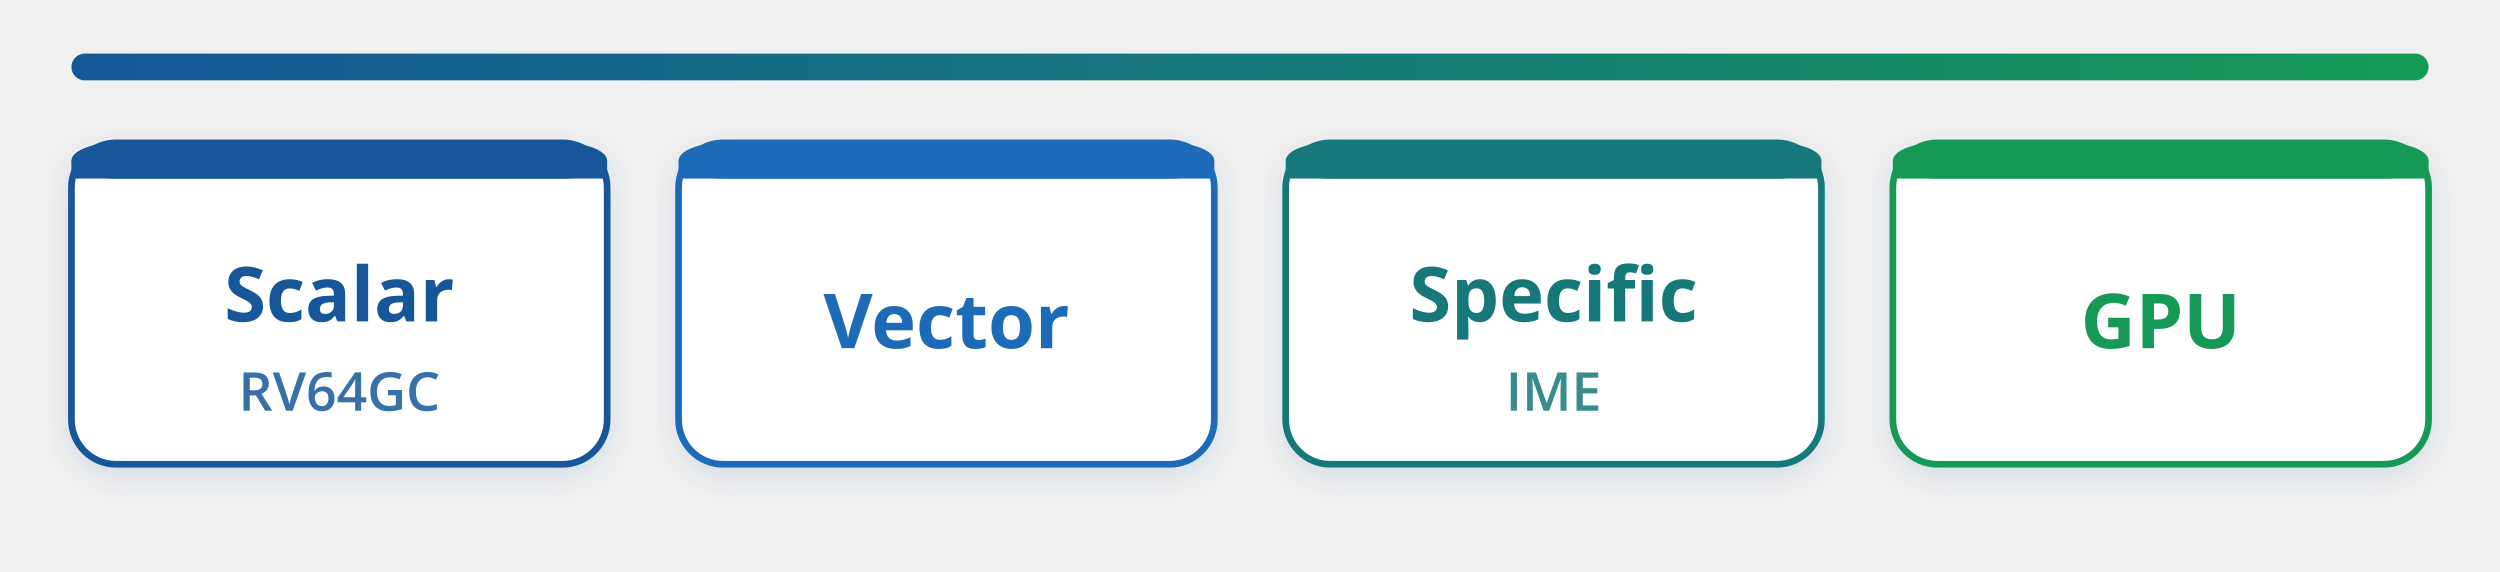
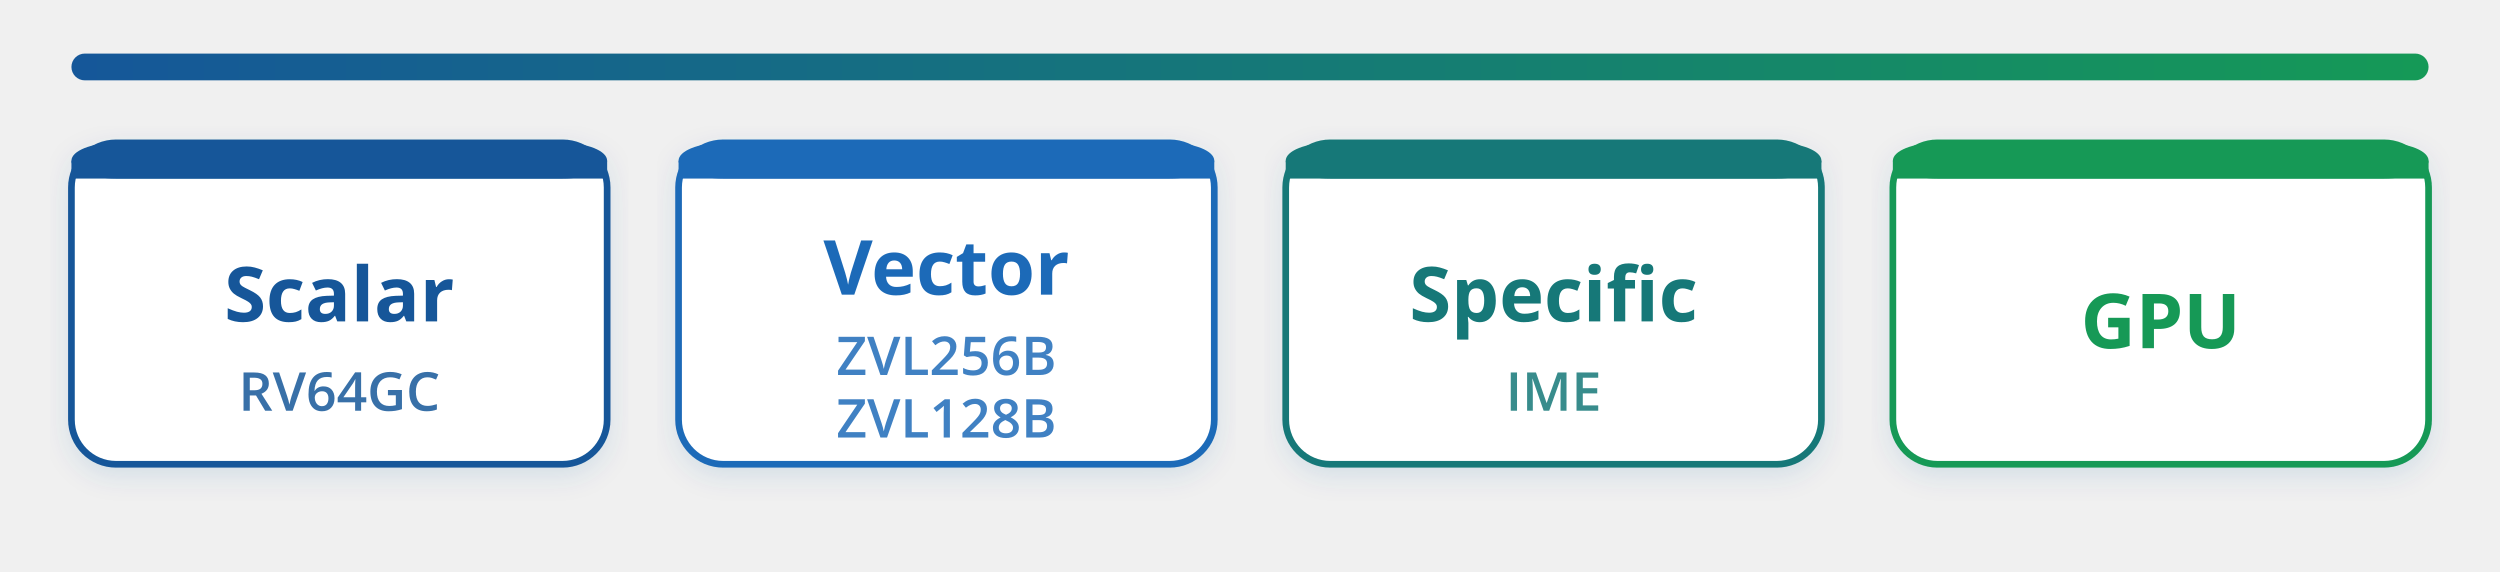
<svg xmlns="http://www.w3.org/2000/svg" width="560" height="128" viewBox="0 0 560 128" role="img" aria-label="Scalar, Vector, Specific, and GPU compute backends">
  <defs>
    <linearGradient id="header-gradient" x1="0%" y1="0%" x2="100%" y2="0%">
      <stop offset="0%" stop-color="#155799" />
      <stop offset="100%" stop-color="#159957" />
    </linearGradient>
    <filter id="soft-shadow" x="-4%" y="-8%" width="108%" height="120%">
      <feDropShadow dx="0" dy="2" stdDeviation="3" flood-color="#155799" flood-opacity="0.12" />
    </filter>
  </defs>
  <rect x="16" y="12" width="528" height="6" rx="3" fill="url(#header-gradient)" />
  <g filter="url(#soft-shadow)">
    <rect x="16" y="32" width="120" height="72" rx="10" fill="#ffffff" stroke="#155799" stroke-width="1.5" />
    <rect x="16" y="32" width="120" height="8" rx="10" fill="#155799" />
    <rect x="16" y="36" width="120" height="4" fill="#155799" />
    <text x="76" y="72" text-anchor="middle" font-family="'Open Sans', 'Helvetica Neue', Helvetica, Arial, sans-serif" font-size="17" font-weight="700" fill="#155799">Scalar</text>
    <text x="76" y="92" text-anchor="middle" font-family="'Open Sans', 'Helvetica Neue', Helvetica, Arial, sans-serif" font-size="12" font-weight="600" fill="#155799" opacity="0.85">RV64GC</text>
  </g>
  <g filter="url(#soft-shadow)">
    <rect x="152" y="32" width="120" height="72" rx="10" fill="#ffffff" stroke="#1e6bb8" stroke-width="1.5" />
    <rect x="152" y="32" width="120" height="8" rx="10" fill="#1e6bb8" />
    <rect x="152" y="36" width="120" height="4" fill="#1e6bb8" />
-     <text x="212" y="78" text-anchor="middle" font-family="'Open Sans', 'Helvetica Neue', Helvetica, Arial, sans-serif" font-size="17" font-weight="700" fill="#1e6bb8">Vector</text>
+     <text x="212" y="66" text-anchor="middle" font-family="'Open Sans', 'Helvetica Neue', Helvetica, Arial, sans-serif" font-size="17" font-weight="700" fill="#1e6bb8">Vector</text>
+     <text x="212" y="84" text-anchor="middle" font-family="'Open Sans', 'Helvetica Neue', Helvetica, Arial, sans-serif" font-size="12" font-weight="600" fill="#1e6bb8" opacity="0.85">ZVL256B</text>
+     <text x="212" y="98" text-anchor="middle" font-family="'Open Sans', 'Helvetica Neue', Helvetica, Arial, sans-serif" font-size="12" font-weight="600" fill="#1e6bb8" opacity="0.85">ZVL128B</text>
  </g>
  <g filter="url(#soft-shadow)">
    <rect x="288" y="32" width="120" height="72" rx="10" fill="#ffffff" stroke="#157878" stroke-width="1.5" />
    <rect x="288" y="32" width="120" height="8" rx="10" fill="#157878" />
    <rect x="288" y="36" width="120" height="4" fill="#157878" />
    <text x="348" y="72" text-anchor="middle" font-family="'Open Sans', 'Helvetica Neue', Helvetica, Arial, sans-serif" font-size="17" font-weight="700" fill="#157878">Specific</text>
    <text x="348" y="92" text-anchor="middle" font-family="'Open Sans', 'Helvetica Neue', Helvetica, Arial, sans-serif" font-size="12" font-weight="600" fill="#157878" opacity="0.85">IME</text>
  </g>
  <g filter="url(#soft-shadow)">
    <rect x="424" y="32" width="120" height="72" rx="10" fill="#ffffff" stroke="#159957" stroke-width="1.5" />
    <rect x="424" y="32" width="120" height="8" rx="10" fill="#159957" />
    <rect x="424" y="36" width="120" height="4" fill="#159957" />
    <text x="484" y="78" text-anchor="middle" font-family="'Open Sans', 'Helvetica Neue', Helvetica, Arial, sans-serif" font-size="17" font-weight="700" fill="#159957">GPU</text>
  </g>
</svg>
